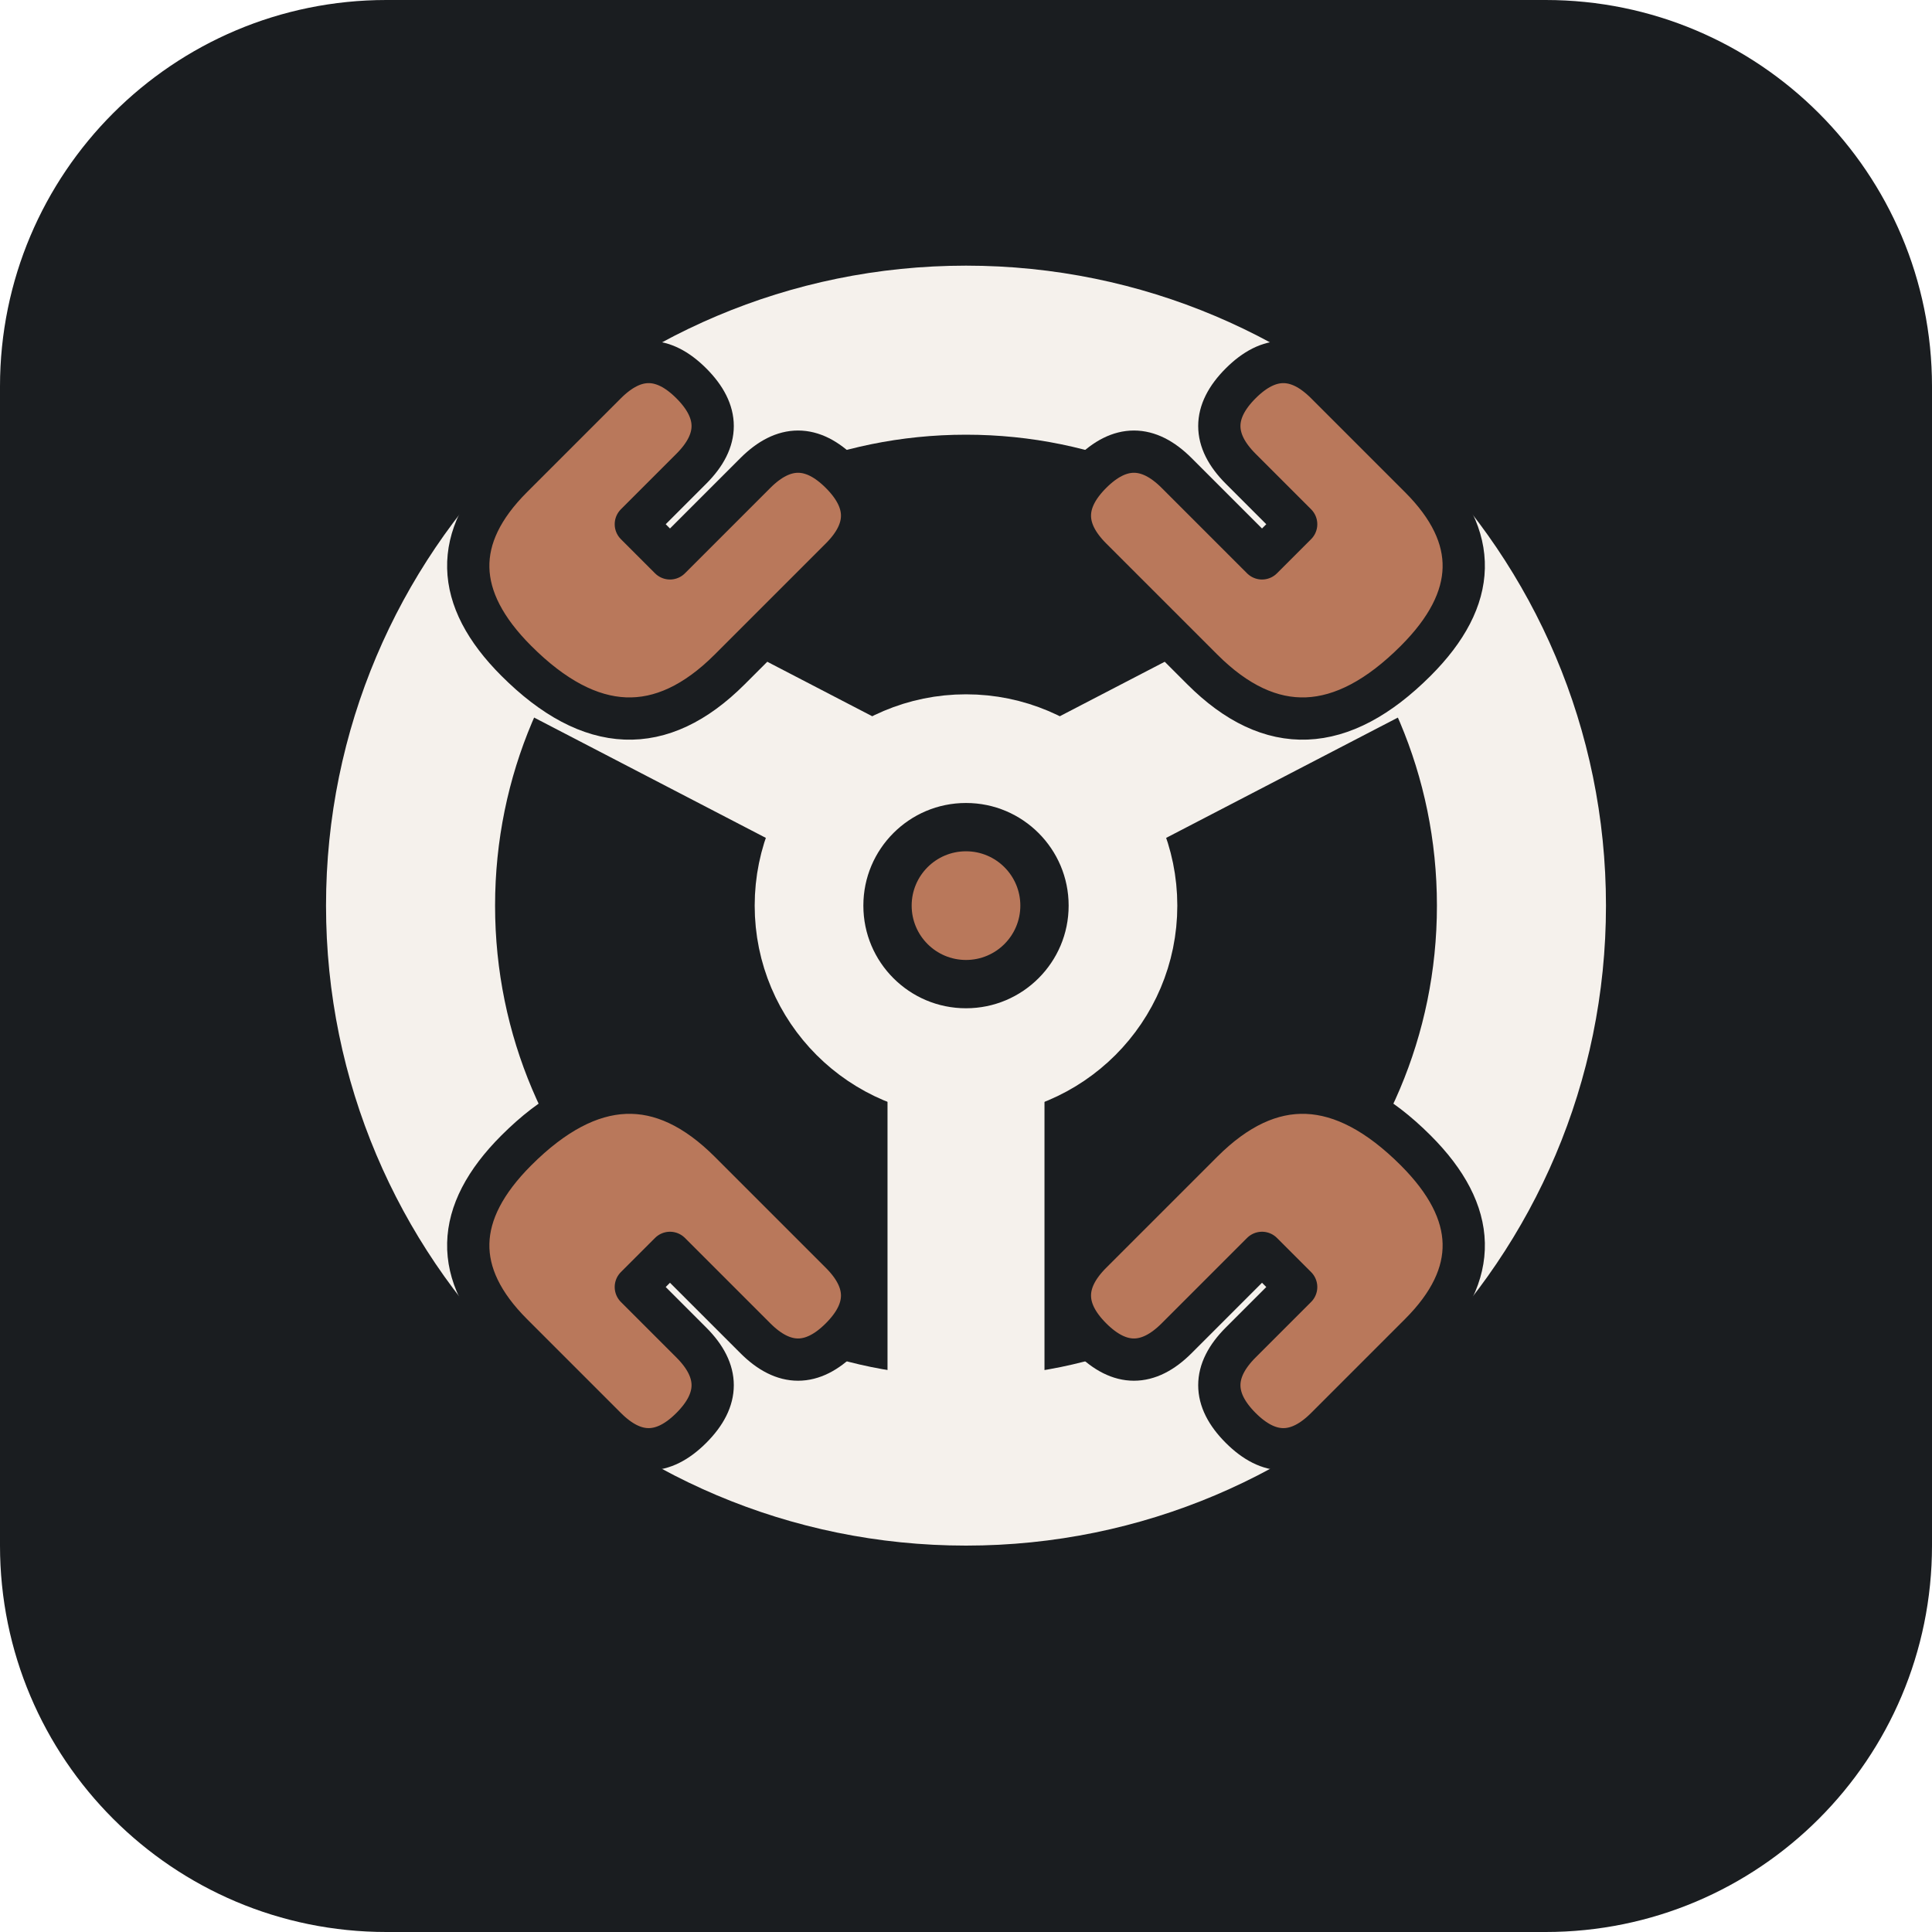
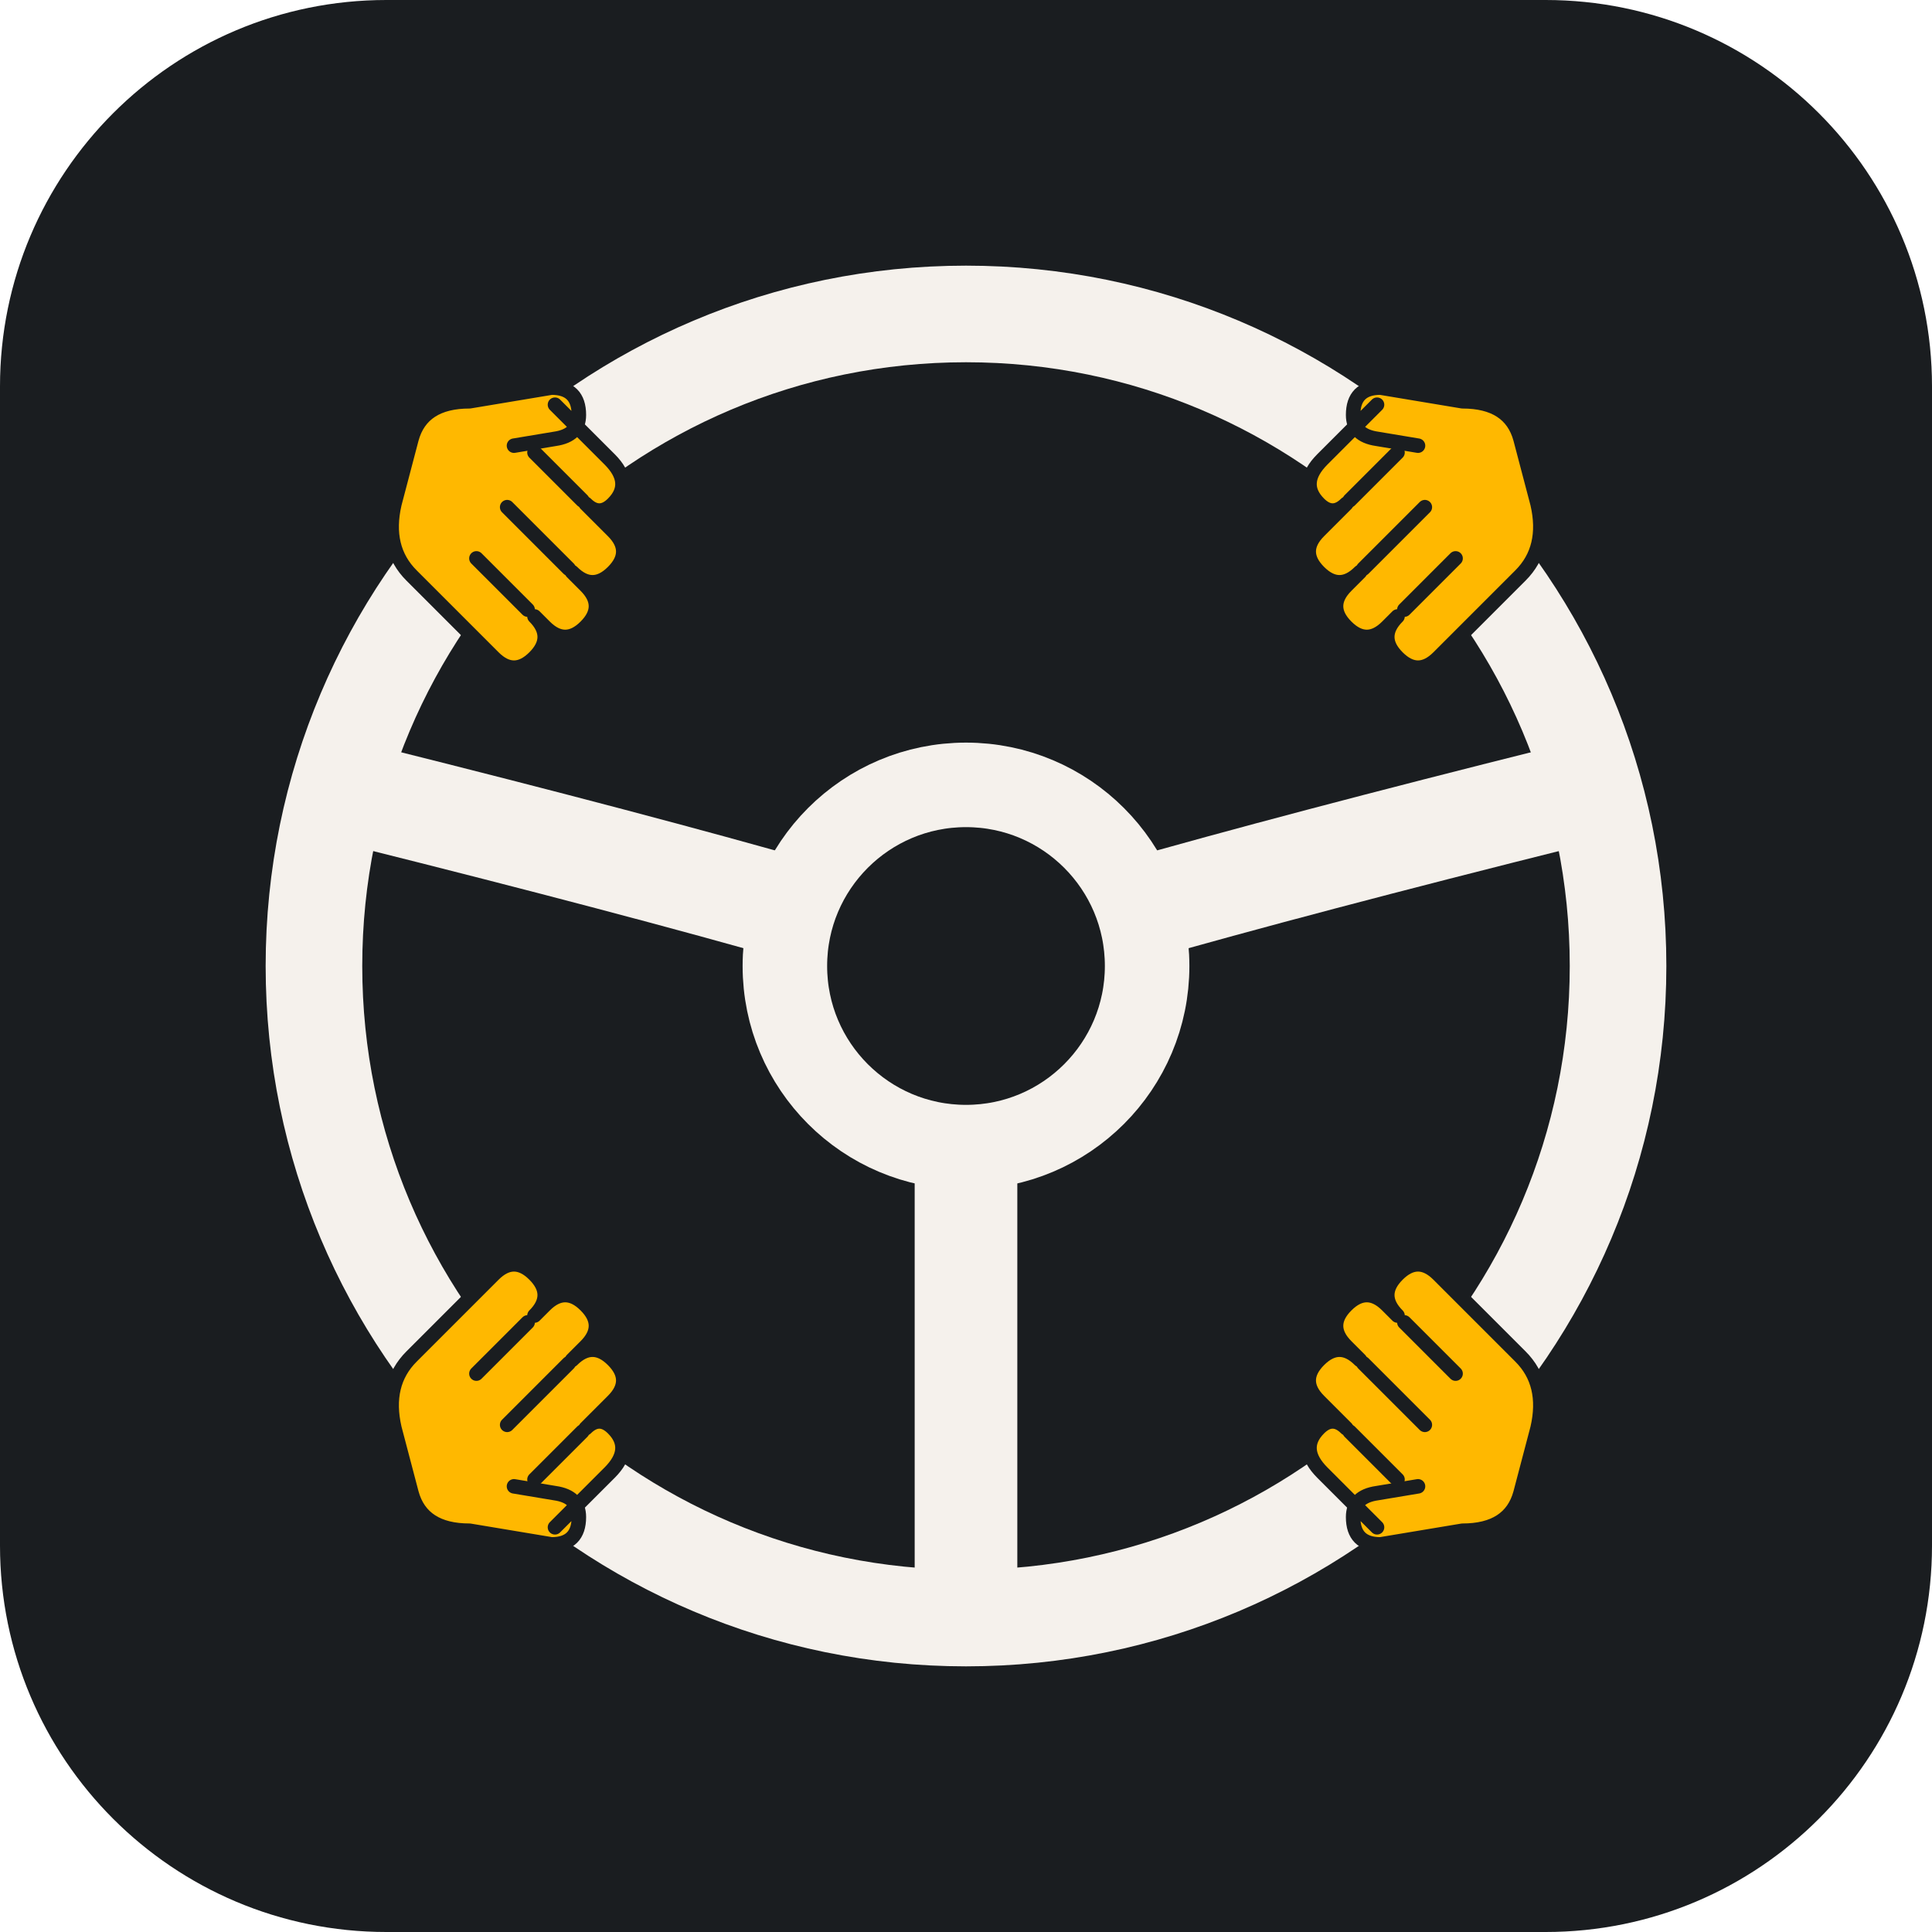
- <svg xmlns="http://www.w3.org/2000/svg" viewBox="0 0 320 320" role="img" aria-label="SteerWill">
+ <svg xmlns="http://www.w3.org/2000/svg" viewBox="0 0 320 320" role="img" aria-label="SteerWill — quattro mani sul volante">
  <rect width="320" height="320" rx="64" fill="#1A1D20" />
-   <g transform="translate(160 150)">
-     <circle r="92" fill="none" stroke="#F5F1EC" stroke-width="28" />
-     <path d="M-18-18 L-70-45 M18-18 L70-45 M0 22 L0 78" stroke="#F5F1EC" stroke-width="26" stroke-linecap="round" />
-     <circle r="26" fill="#1A1D20" stroke="#F5F1EC" stroke-width="18" />
-     <circle r="9" fill="#B9785B" />
-     <g fill="#B9785B" stroke="#1A1D20" stroke-width="7" stroke-linejoin="round">
-       <g transform="translate(-66 -66) rotate(-45)">
-         <path d="M-24 12 Q-24-10-3-10 H19 Q29-10 29 0 Q29 10 19 10 H6 V18 H26 Q36 18 36 28 Q36 38 26 38 H0 Q-24 38-24 12Z" />
-       </g>
-       <g transform="translate(66 -66) rotate(45)">
-         <path d="M24 12 Q24-10 3-10 H-19 Q-29-10-29 0 Q-29 10-19 10 H-6 V18 H-26 Q-36 18-36 28 Q-36 38-26 38 H0 Q24 38 24 12Z" />
-       </g>
-       <g transform="translate(-66 66) rotate(45)">
-         <path d="M-24-12 Q-24 10-3 10 H19 Q29 10 29 0 Q29-10 19-10 H6 V-18 H26 Q36-18 36-28 Q36-38 26-38 H0 Q-24-38-24-12Z" />
-       </g>
-       <g transform="translate(66 66) rotate(-45)">
-         <path d="M24-12 Q24 10 3 10 H-19 Q-29 10-29 0 Q-29-10-19-10 H-6 V-18 H-26 Q-36-18-36-28 Q-36-38-26-38 H0 Q24-38 24-12Z" />
-       </g>
+   <defs>
+     <g id="grip" fill="#FFB800" stroke="#1A1D20" stroke-width="3" stroke-linecap="round" stroke-linejoin="round">
+       <path d="M-22 8 L-22-8 Q-22-15-16-15 Q-12-15-12-11 V-19 Q-12-25-6-25 Q0-25 0-19 V-23 Q0-29 6-29 Q12-29 12-23 V-20 Q12-26 18-26 Q24-26 24-20 V4 Q24 12 16 17 L4 24 Q-3 28-10 21 L-24 11 Q-28 7-24 3 Q-21 0-17 3 L-10 8" />
+       <path d="M-12-10 V4 M0-18 V0 M12-18 V-3" fill="none" />
+     </g>
+   </defs>
+   <g transform="translate(160 160)">
+     <circle r="108" fill="none" stroke="#F5F1EC" stroke-width="16" />
+     <path d="M-27-9 Q-55-17-99-28 M27-9 Q55-17 99-28 M0 28 V101" fill="none" stroke="#F5F1EC" stroke-width="17" stroke-linejoin="round" />
+     <circle r="30" fill="#1A1D20" stroke="#F5F1EC" stroke-width="14" />
+     <g transform="translate(-76 -76) rotate(135) scale(.8)">
+       <use href="#grip" />
+     </g>
+     <g transform="scale(-1 1) translate(-76 -76) rotate(135) scale(.8)">
+       <use href="#grip" />
+     </g>
+     <g transform="scale(1 -1) translate(-76 -76) rotate(135) scale(.8)">
+       <use href="#grip" />
+     </g>
+     <g transform="scale(-1 -1) translate(-76 -76) rotate(135) scale(.8)">
+       <use href="#grip" />
    </g>
  </g>
</svg>
